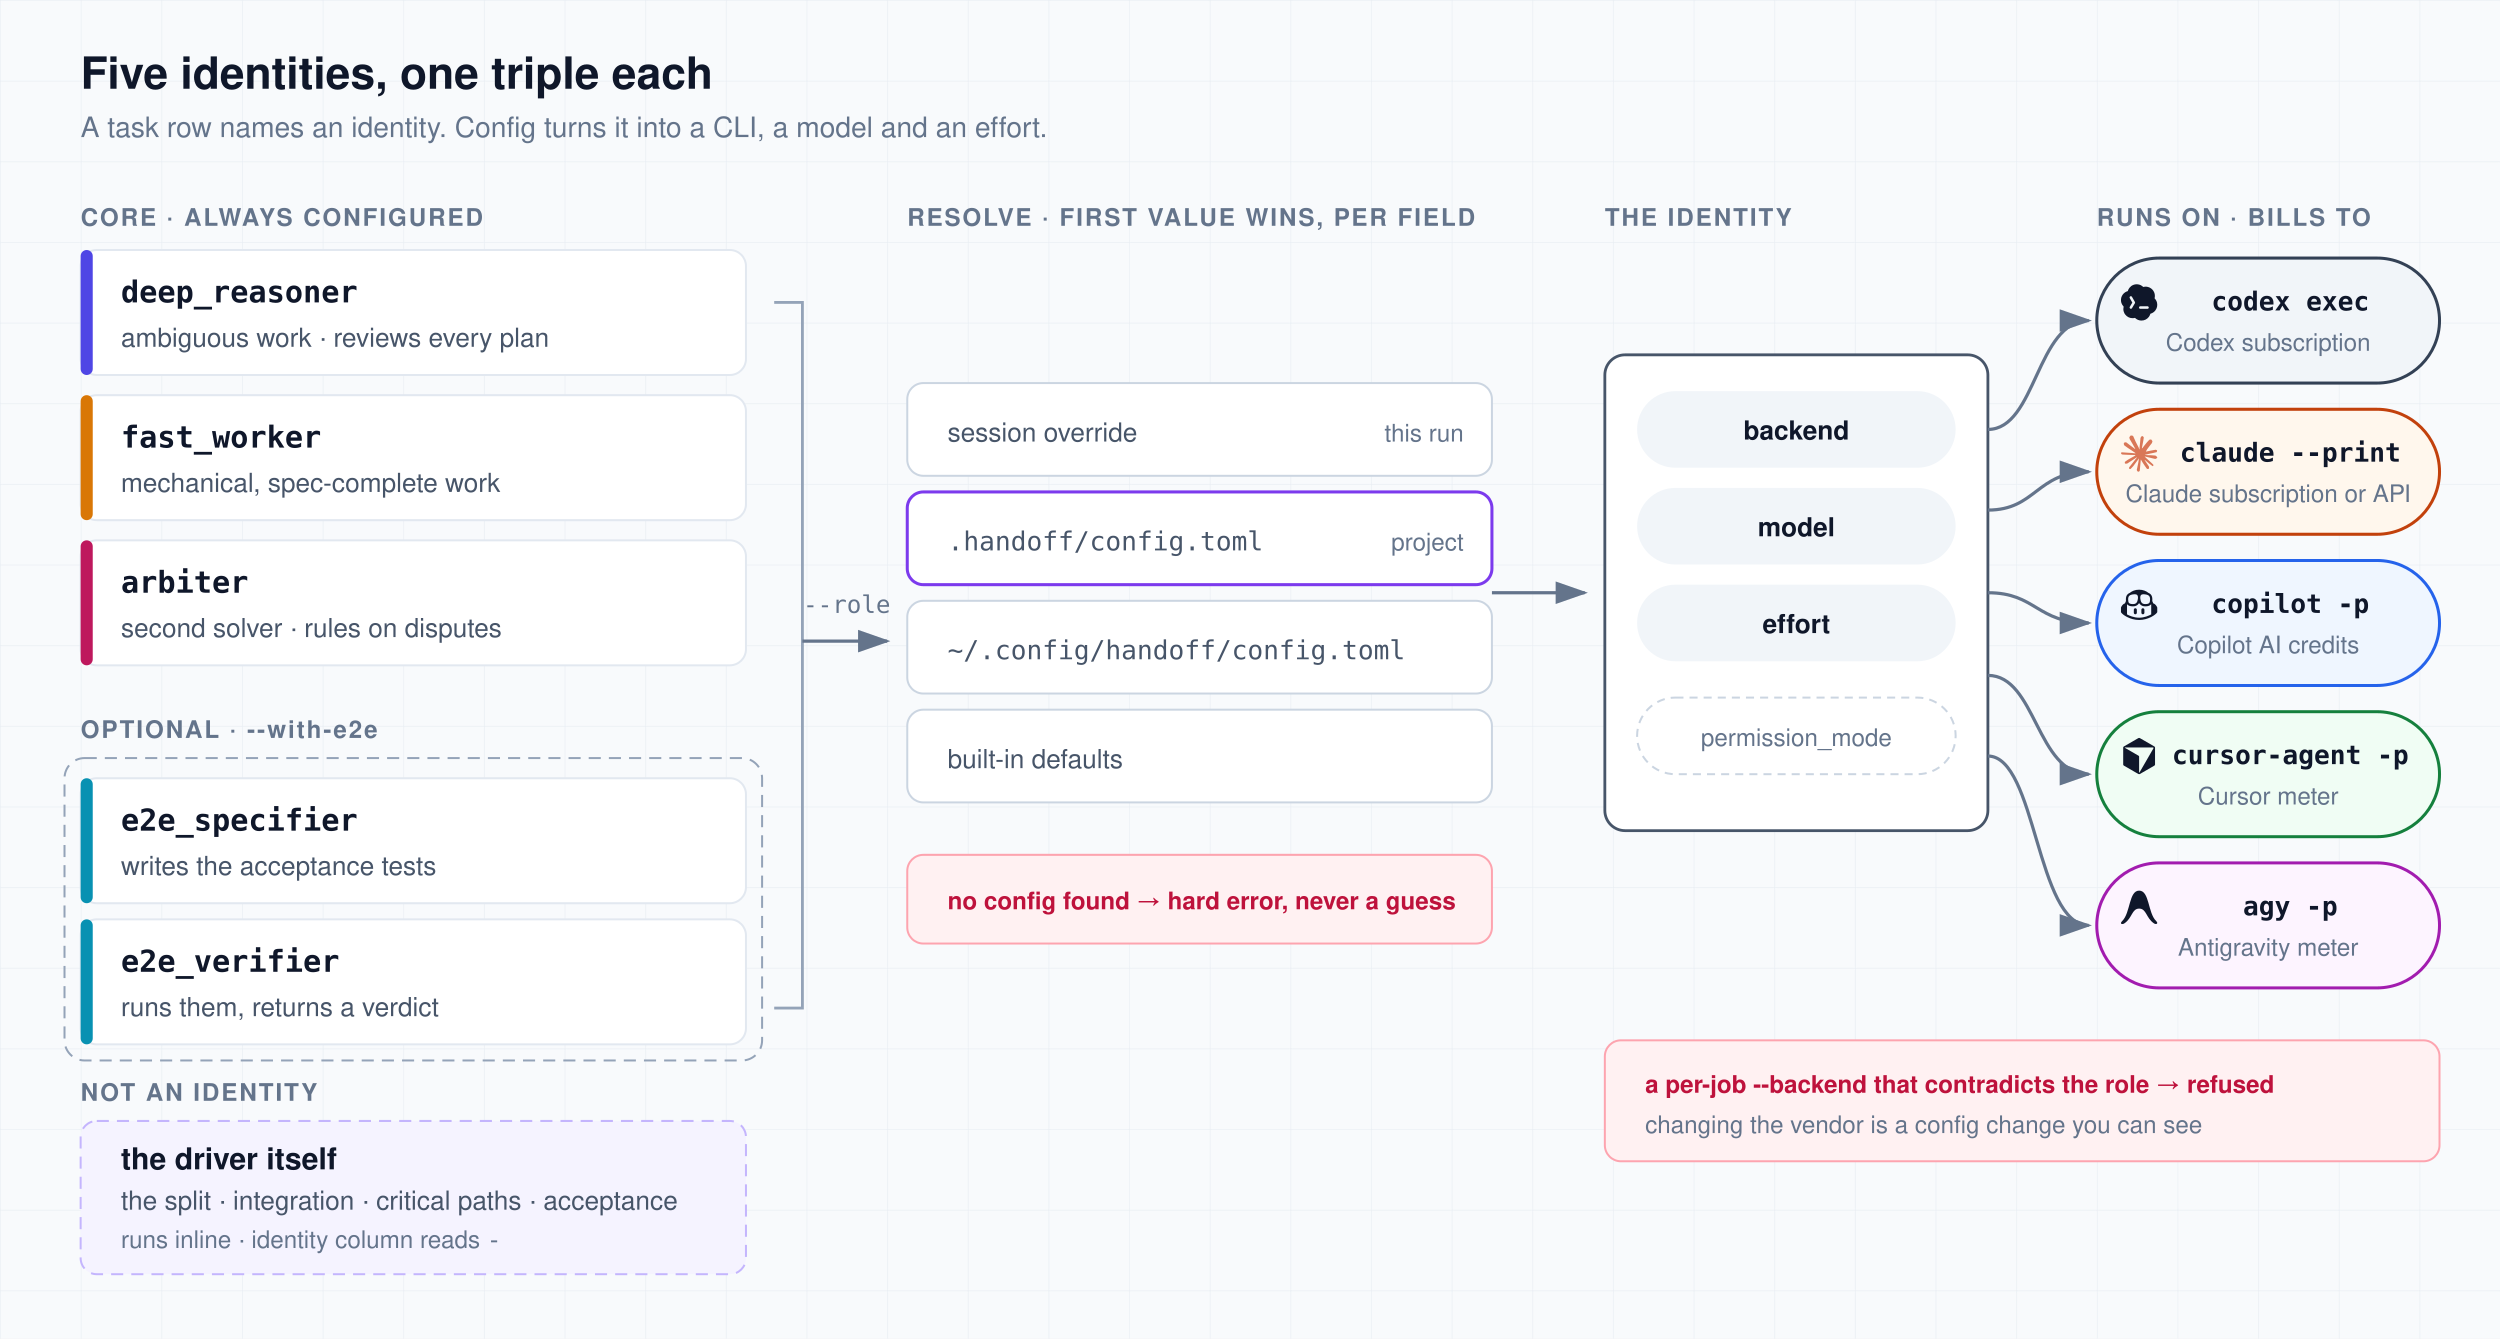
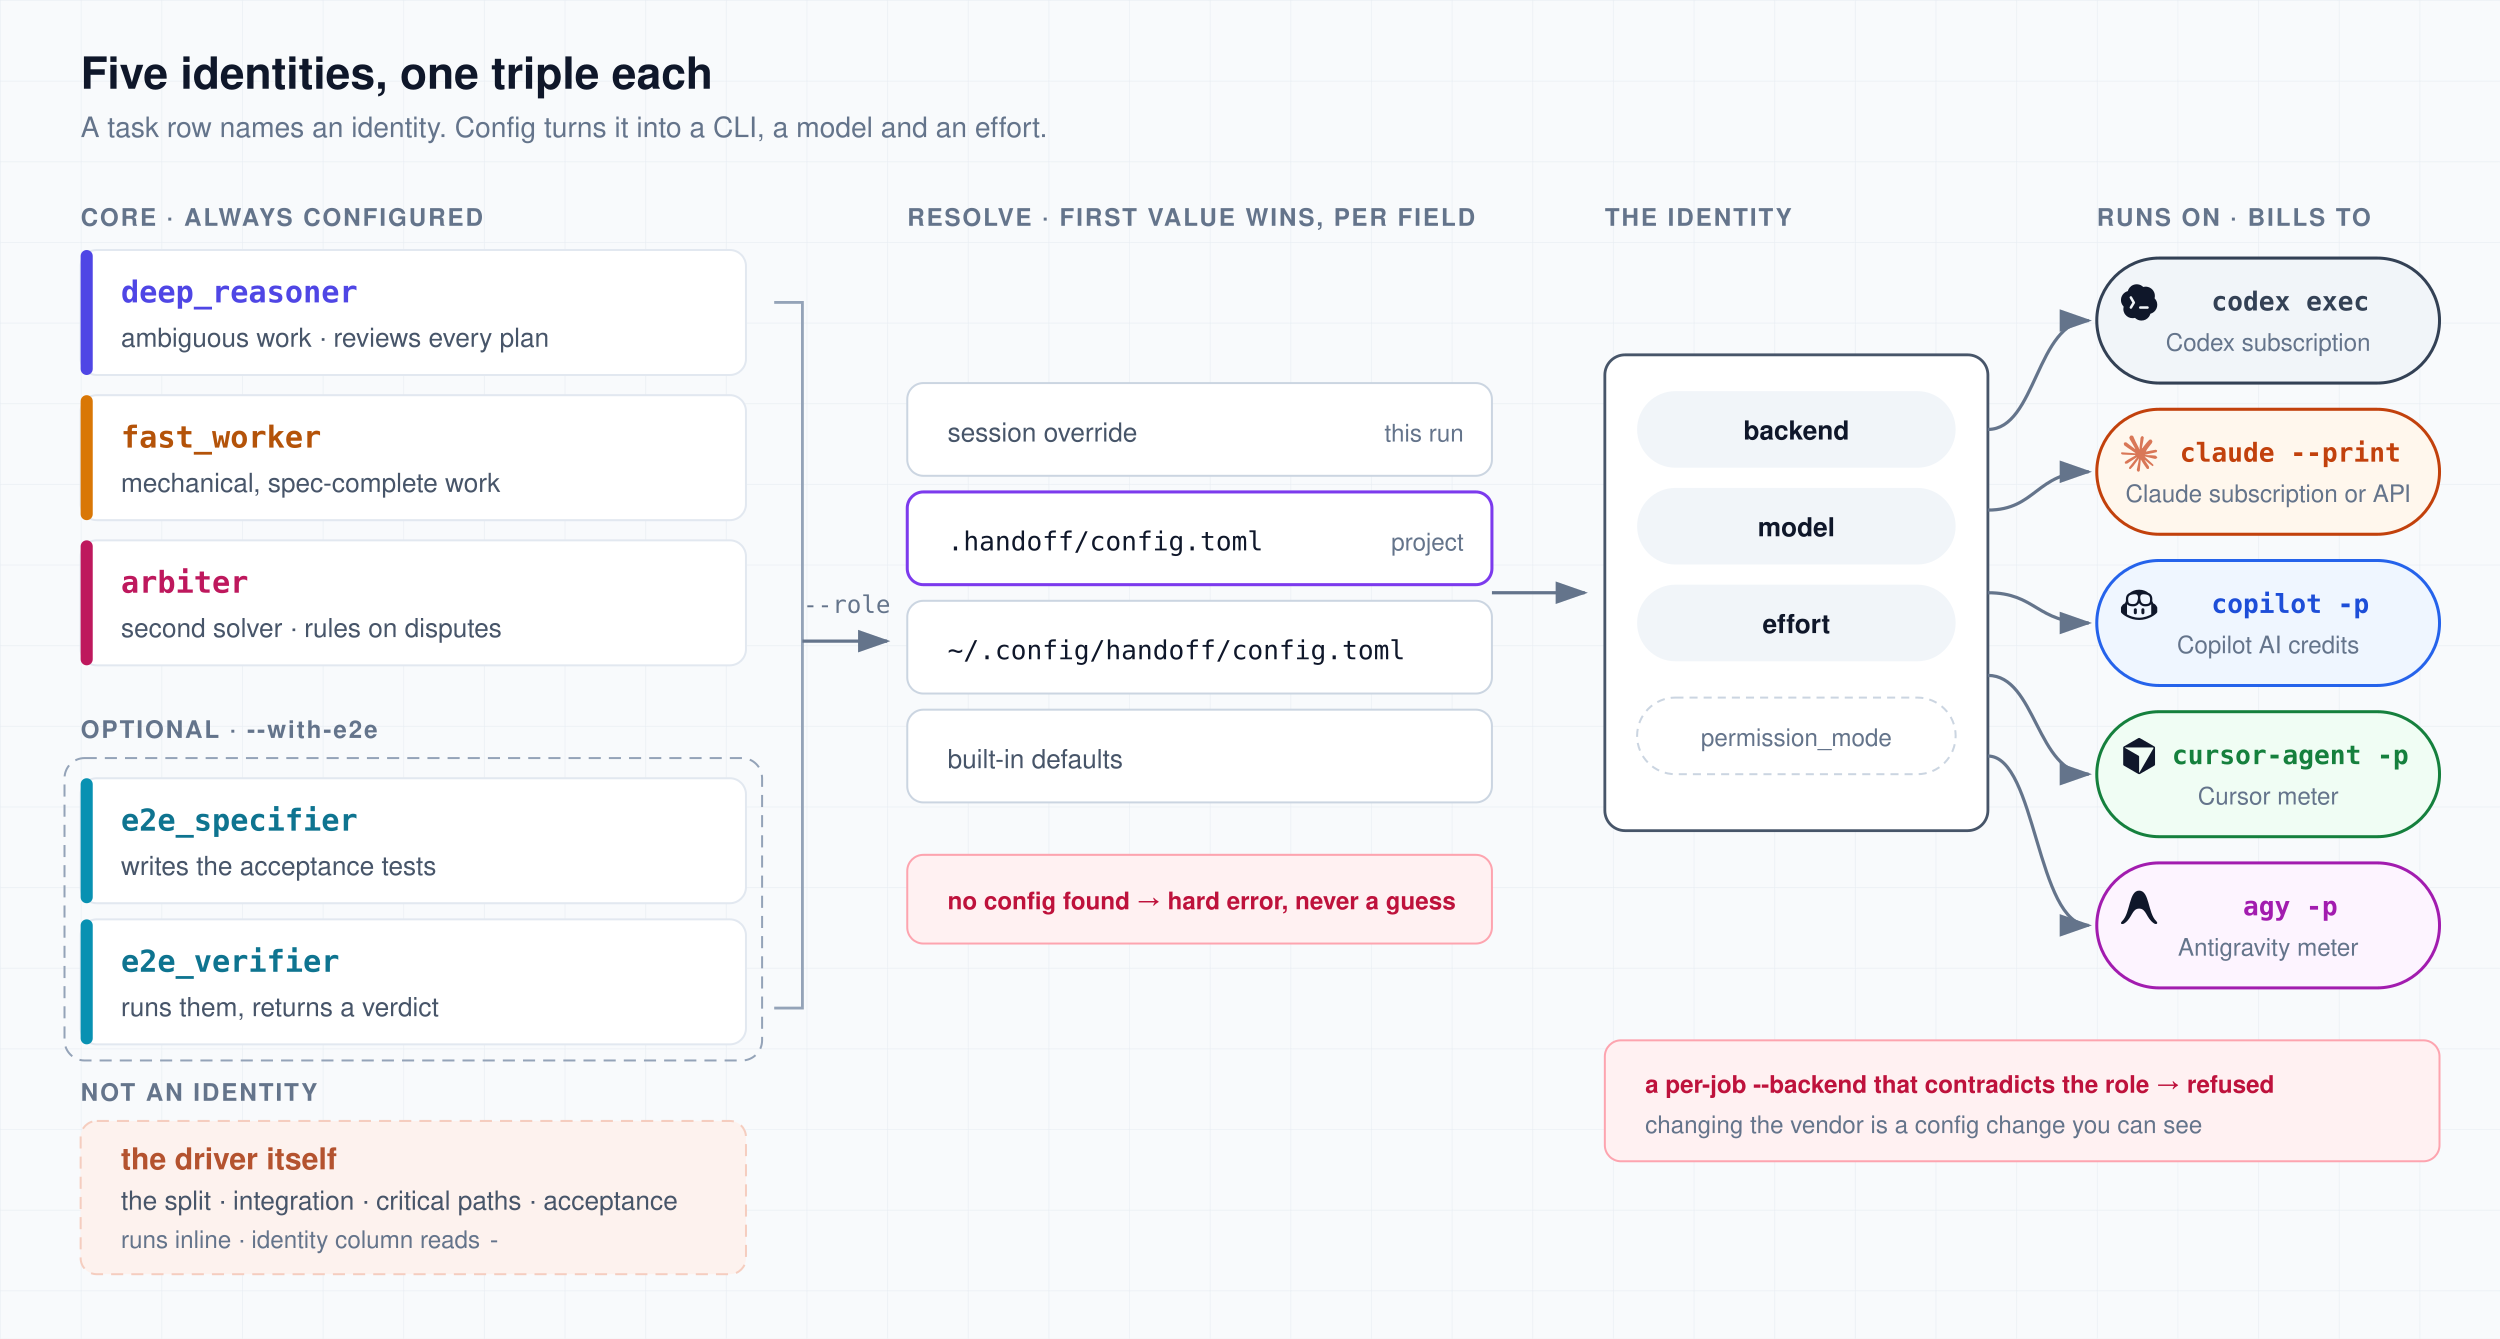
<svg xmlns="http://www.w3.org/2000/svg" viewBox="0 0 1240 664">
  <style>
    text { font-family: -apple-system, BlinkMacSystemFont, "Segoe UI", Helvetica, Arial, sans-serif; fill: #0f172a; }
    .m { font-family: "SF Mono", Menlo, Consolas, ui-monospace, monospace; }
    .title { font-size: 22px; font-weight: 700; }
    .sub { font-size: 14px; fill: #64748b; }
    .group { font-size: 12px; font-weight: 700; fill: #64748b; letter-spacing: 0.08em; }
    .name { font-size: 15px; font-weight: 700; }
    .line { font-size: 13px; fill: #475569; }
    .small { font-size: 12px; fill: #64748b; }
    .chip { font-size: 13px; font-weight: 600; }
    .stop { font-size: 12px; font-weight: 600; fill: #be123c; }
  </style>
  <defs>
    <pattern id="grid" width="40" height="40" patternUnits="userSpaceOnUse">
      <path d="M 40 0 L 0 0 0 40" fill="none" stroke="#e6ebf2" stroke-width="0.5" />
    </pattern>
    <marker id="arrow" markerWidth="10" markerHeight="7" refX="9" refY="3.5" orient="auto">
      <polygon points="0 0, 10 3.5, 0 7" fill="#64748b" />
    </marker>
    <symbol id="ic-codex" viewBox="0 0 24 24">
      <path fill-rule="evenodd" fill="#0f172a" d="M8.086.457a6.105 6.105 0 013.046-.415c1.333.153 2.521.72 3.564 1.7a.117.117 0 00.107.029c1.408-.346 2.762-.224 4.061.366l.063.03.154.076c1.357.703 2.33 1.77 2.918 3.198.278.679.418 1.388.421 2.126a5.655 5.655 0 01-.18 1.631.167.167 0 00.04.155 5.982 5.982 0 011.578 2.891c.385 1.901-.01 3.615-1.183 5.14l-.182.22a6.063 6.063 0 01-2.934 1.851.162.162 0 00-.108.102c-.255.736-.511 1.364-.987 1.992-1.199 1.582-2.962 2.462-4.948 2.451-1.583-.008-2.986-.587-4.21-1.736a.145.145 0 00-.14-.032c-.518.167-1.04.191-1.604.185a5.924 5.924 0 01-2.595-.622 6.058 6.058 0 01-2.146-1.781c-.203-.269-.404-.522-.551-.821a7.74 7.74 0 01-.495-1.283 6.11 6.11 0 01-.017-3.064.166.166 0 00.008-.074.115.115 0 00-.037-.064 5.958 5.958 0 01-1.38-2.202 5.196 5.196 0 01-.333-1.589 6.915 6.915 0 01.188-2.132c.45-1.484 1.309-2.648 2.577-3.493.282-.188.55-.334.802-.438.286-.12.573-.22.861-.304a.129.129 0 00.087-.087A6.016 6.016 0 015.635 2.31C6.315 1.464 7.132.846 8.086.457zm-.804 7.85a.848.848 0 00-1.473.842l1.694 2.965-1.688 2.848a.849.849 0 001.46.864l1.94-3.272a.849.849 0 00.007-.854l-1.94-3.393zm5.446 6.24a.849.849 0 000 1.695h4.848a.849.849 0 000-1.696h-4.848z" />
    </symbol>
    <symbol id="ic-claude" viewBox="0 0 24 24">
      <path fill-rule="evenodd" fill="#D97757" d="m4.714 15.956 4.717-2.647.079-.231-.079-.128h-.231l-.789-.049-2.696-.073-2.337-.097-2.265-.121-.571-.121-.534-.704.055-.352.48-.322.686.061 1.518.103 2.277.158 1.651.097 2.447.255h.389l.055-.158-.134-.097-.103-.097L6.973 9.836l-2.55-1.688-1.336-.971-.723-.492-.364-.461-.158-1.008.656-.723.88.061.225.061.892.686 1.906 1.475 2.489 1.834.364.303.146-.103.018-.073-.164-.273-1.354-2.447-1.445-2.489-.643-1.032-.17-.619c-.061-.255-.103-.467-.103-.729L6.287.134 6.7 0l.996.134.419.364.619 1.415 1.002 2.228 1.554 3.03.455.898.243.832.091.255h.158v-.146l.128-1.706.237-2.095.231-2.696.079-.759.376-.911.747-.492.583.279.48.686-.067.443-.285 1.852-.559 2.902-.364 1.943h.212l.243-.243.984-1.305 1.651-2.064.729-.82.85-.905.546-.431h1.032l.759 1.129-.34 1.166-1.062 1.348-.88 1.141-1.263 1.7-.789 1.36.073.109.188-.018 2.853-.607 1.542-.279 1.84-.316.832.389.091.395-.328.807-1.967.486-2.307.461-3.436.814-.043.03.049.061 1.548.146.662.036h1.621l3.018.225.789.522.474.638-.079.486-1.214.619-1.639-.389-3.825-.911-1.311-.328h-.182v.109l1.093 1.069 2.003 1.809 2.507 2.331.128.577-.322.455-.34-.049-2.204-1.657-.85-.747-1.925-1.621h-.128v.17l.443.65 2.344 3.521.121 1.081-.17.352-.607.212-.668-.121-1.372-1.925L14.38 17.959l-1.141-1.943-.14.079-.674 7.255-.316.37-.729.279-.607-.461-.322-.747.322-1.475.389-1.925.316-1.53.285-1.9.17-.631-.012-.043-.14.018-1.433 1.967-2.18 2.945-1.724 1.846-.413.164-.716-.37.067-.662.401-.589 2.386-3.036 1.439-1.882.929-1.087-.006-.158h-.055l-6.338 4.116-1.129.146-.486-.455.061-.747.231-.243 1.906-1.311Z" />
    </symbol>
    <symbol id="ic-copilot" viewBox="0 0 24 24">
      <path fill-rule="evenodd" fill="#0f172a" d="M23.922 16.997C23.061 18.492 18.063 22.02 12 22.02 5.937 22.02.939 18.492.078 16.997A.641.641 0 0 1 0 16.741v-2.869a.883.883 0 0 1 .053-.22c.372-.935 1.347-2.292 2.605-2.656.167-.429.414-1.055.644-1.517a10.098 10.098 0 0 1-.052-1.086c0-1.331.282-2.499 1.132-3.368.397-.406.89-.717 1.474-.952C7.255 2.937 9.248 1.98 11.978 1.98c2.731 0 4.767.957 6.166 2.093.584.235 1.077.546 1.474.952.85.869 1.132 2.037 1.132 3.368 0 .368-.014.733-.052 1.086.23.462.477 1.088.644 1.517 1.258.364 2.233 1.721 2.605 2.656a.841.841 0 0 1 .053.22v2.869a.641.641 0 0 1-.078.256Zm-11.75-5.992h-.344a4.359 4.359 0 0 1-.355.508c-.77.947-1.918 1.492-3.508 1.492-1.725 0-2.989-.359-3.782-1.259a2.137 2.137 0 0 1-.085-.104L4 11.746v6.585c1.435.779 4.514 2.179 8 2.179 3.486 0 6.565-1.4 8-2.179v-6.585l-.098-.104s-.033.045-.085.104c-.793.9-2.057 1.259-3.782 1.259-1.59 0-2.738-.545-3.508-1.492a4.359 4.359 0 0 1-.355-.508Zm2.328 3.25c.549 0 1 .451 1 1v2c0 .549-.451 1-1 1-.549 0-1-.451-1-1v-2c0-.549.451-1 1-1Zm-5 0c.549 0 1 .451 1 1v2c0 .549-.451 1-1 1-.549 0-1-.451-1-1v-2c0-.549.451-1 1-1Zm3.313-6.185c.136 1.057.403 1.913.878 2.497.442.544 1.134.938 2.344.938 1.573 0 2.292-.337 2.657-.751.384-.435.558-1.15.558-2.361 0-1.14-.243-1.847-.705-2.319-.477-.488-1.319-.862-2.824-1.025-1.487-.161-2.192.138-2.533.529-.269.307-.437.808-.438 1.578v.021c0 .265.021.562.063.893Zm-1.626 0c.042-.331.063-.628.063-.894v-.02c-.001-.77-.169-1.271-.438-1.578-.341-.391-1.046-.69-2.533-.529-1.505.163-2.347.537-2.824 1.025-.462.472-.705 1.179-.705 2.319 0 1.211.175 1.926.558 2.361.365.414 1.084.751 2.657.751 1.21 0 1.902-.394 2.344-.938.475-.584.742-1.44.878-2.497Z" />
    </symbol>
    <symbol id="ic-cursor" viewBox="0 0 24 24">
      <path fill-rule="evenodd" fill="#0f172a" d="M11.503.131 1.891 5.678a.84.84 0 0 0-.42.726v11.188c0 .3.162.575.42.724l9.609 5.55a1 1 0 0 0 .998 0l9.61-5.55a.84.84 0 0 0 .42-.724V6.404a.84.84 0 0 0-.42-.726L12.497.131a1.01 1.01 0 0 0-.996 0M2.657 6.338h18.55c.263 0 .43.287.297.515L12.23 22.918c-.062.107-.229.064-.229-.06V12.335a.59.59 0 0 0-.295-.51l-9.11-5.257c-.109-.063-.064-.23.061-.23" />
    </symbol>
    <symbol id="ic-antigravity" viewBox="0 0 24 24">
      <path fill-rule="evenodd" fill="#0f172a" d="M21.751 22.607c1.34 1.005 3.35.335 1.508-1.508C17.73 15.74 18.904 1 12.037 1 5.17 1 6.342 15.74.815 21.1c-2.01 2.009.167 2.511 1.507 1.506 5.192-3.517 4.857-9.714 9.715-9.714 4.857 0 4.522 6.197 9.714 9.715z" />
    </symbol>
  </defs>
  <rect width="1240" height="664" fill="#f8fafc" />
  <rect width="1240" height="664" fill="url(#grid)" />
  <text x="40" y="44" class="title">Five identities, one triple each</text>
  <text x="40" y="68" class="sub">A task row names an identity. Config turns it into a CLI, a model and an effort.</text>
  <text x="40" y="112" class="group">CORE · ALWAYS CONFIGURED</text>
  <rect x="40" y="124" width="330" height="62" rx="8" fill="#ffffff" stroke="#e2e8f0" />
  <rect x="40" y="124" width="6" height="62" rx="3" fill="#4f46e5" />
-   <text x="60" y="150" class="name m" fill="#4f46e5">deep_reasoner</text>
+   <text x="60" y="150" class="name m" style="fill:#4f46e5">deep_reasoner</text>
  <text x="60" y="172" class="line">ambiguous work · reviews every plan</text>
  <rect x="40" y="196" width="330" height="62" rx="8" fill="#ffffff" stroke="#e2e8f0" />
  <rect x="40" y="196" width="6" height="62" rx="3" fill="#d97706" />
-   <text x="60" y="222" class="name m" fill="#b45309">fast_worker</text>
+   <text x="60" y="222" class="name m" style="fill:#b45309">fast_worker</text>
  <text x="60" y="244" class="line">mechanical, spec-complete work</text>
  <rect x="40" y="268" width="330" height="62" rx="8" fill="#ffffff" stroke="#e2e8f0" />
  <rect x="40" y="268" width="6" height="62" rx="3" fill="#be185d" />
-   <text x="60" y="294" class="name m" fill="#be185d">arbiter</text>
+   <text x="60" y="294" class="name m" style="fill:#be185d">arbiter</text>
  <text x="60" y="316" class="line">second solver · rules on disputes</text>
  <text x="40" y="366" class="group">OPTIONAL · --with-e2e</text>
  <rect x="32" y="376" width="346" height="150" rx="10" fill="none" stroke="#94a3b8" stroke-dasharray="6,4" />
  <rect x="40" y="386" width="330" height="62" rx="8" fill="#ffffff" stroke="#e2e8f0" />
  <rect x="40" y="386" width="6" height="62" rx="3" fill="#0891b2" />
-   <text x="60" y="412" class="name m" fill="#0e7490">e2e_specifier</text>
+   <text x="60" y="412" class="name m" style="fill:#0e7490">e2e_specifier</text>
  <text x="60" y="434" class="line">writes the acceptance tests</text>
  <rect x="40" y="456" width="330" height="62" rx="8" fill="#ffffff" stroke="#e2e8f0" />
  <rect x="40" y="456" width="6" height="62" rx="3" fill="#0891b2" />
-   <text x="60" y="482" class="name m" fill="#0e7490">e2e_verifier</text>
+   <text x="60" y="482" class="name m" style="fill:#0e7490">e2e_verifier</text>
  <text x="60" y="504" class="line">runs them, returns a verdict</text>
  <text x="40" y="546" class="group">NOT AN IDENTITY</text>
-   <rect x="40" y="556" width="330" height="76" rx="8" fill="#f5f3ff" stroke="#c4b5fd" stroke-dasharray="6,4" />
-   <text x="60" y="580" class="name" fill="#6d28d9">the driver itself</text>
+   <rect x="40" y="556" width="330" height="76" rx="8" fill="#fdf2ee" stroke="#f5cdbf" stroke-dasharray="6,4" />
+   <text x="60" y="580" class="name" style="fill:#b4532f">the driver itself</text>
  <text x="60" y="600" class="line">the split · integration · critical paths · acceptance</text>
  <text x="60" y="619" class="small">runs inline · identity column reads <tspan class="m">-</tspan>
  </text>
  <path d="M 384 150 H 398 V 500 H 384" fill="none" stroke="#94a3b8" stroke-width="1.4" />
  <line x1="398" y1="318" x2="440" y2="318" stroke="#64748b" stroke-width="1.6" marker-end="url(#arrow)" />
  <text x="420" y="304" class="small m" text-anchor="middle">--role</text>
  <text x="450" y="112" class="group">RESOLVE · FIRST VALUE WINS, PER FIELD</text>
  <rect x="450" y="190" width="290" height="46" rx="8" fill="#ffffff" stroke="#cbd5e1" />
  <text x="470" y="219" class="line">session override</text>
  <rect x="450" y="244" width="290" height="46" rx="8" fill="#ffffff" stroke="#7c3aed" stroke-width="1.5" />
-   <text x="470" y="273" class="line m" fill="#0f172a">.handoff/config.toml</text>
+   <text x="470" y="273" class="line m" style="fill:#0f172a">.handoff/config.toml</text>
  <rect x="450" y="298" width="290" height="46" rx="8" fill="#ffffff" stroke="#cbd5e1" />
-   <text x="470" y="327" class="line m" fill="#0f172a">~/.config/handoff/config.toml</text>
+   <text x="470" y="327" class="line m" style="fill:#0f172a">~/.config/handoff/config.toml</text>
  <rect x="450" y="352" width="290" height="46" rx="8" fill="#ffffff" stroke="#cbd5e1" />
  <text x="470" y="381" class="line">built-in defaults</text>
  <text x="726" y="273" class="small" text-anchor="end">project</text>
  <text x="726" y="219" class="small" text-anchor="end">this run</text>
  <rect x="450" y="424" width="290" height="44" rx="8" fill="#fff1f2" stroke="#fda4af" />
  <text x="470" y="451" class="stop">no config found → hard error, never a guess</text>
  <line x1="740" y1="294" x2="786" y2="294" stroke="#64748b" stroke-width="1.6" marker-end="url(#arrow)" />
  <text x="796" y="112" class="group">THE IDENTITY</text>
  <rect x="796" y="176" width="190" height="236" rx="10" fill="#ffffff" stroke="#475569" stroke-width="1.4" />
  <rect x="812" y="194" width="158" height="38" rx="19" fill="#f1f5f9" />
  <text x="891" y="218" class="chip" text-anchor="middle">backend</text>
  <rect x="812" y="242" width="158" height="38" rx="19" fill="#f1f5f9" />
  <text x="891" y="266" class="chip" text-anchor="middle">model</text>
  <rect x="812" y="290" width="158" height="38" rx="19" fill="#f1f5f9" />
  <text x="891" y="314" class="chip" text-anchor="middle">effort</text>
  <rect x="812" y="346" width="158" height="38" rx="19" fill="#ffffff" stroke="#cbd5e1" stroke-dasharray="4,3" />
  <text x="891" y="370" class="small" text-anchor="middle">permission_mode</text>
  <path d="M 986 213 C 1010 213, 1010 159, 1036 159" fill="none" stroke="#64748b" stroke-width="1.6" marker-end="url(#arrow)" />
  <path d="M 986 253 C 1010 253, 1010 234, 1036 234" fill="none" stroke="#64748b" stroke-width="1.6" marker-end="url(#arrow)" />
  <path d="M 986 294 C 1010 294, 1010 309, 1036 309" fill="none" stroke="#64748b" stroke-width="1.6" marker-end="url(#arrow)" />
  <path d="M 986 335 C 1010 335, 1010 384, 1036 384" fill="none" stroke="#64748b" stroke-width="1.6" marker-end="url(#arrow)" />
  <path d="M 986 375 C 1010 375, 1010 459, 1036 459" fill="none" stroke="#64748b" stroke-width="1.6" marker-end="url(#arrow)" />
  <text x="1040" y="112" class="group">RUNS ON · BILLS TO</text>
  <rect x="1040" y="128" width="170" height="62" rx="31" fill="#f1f5f9" stroke="#334155" stroke-width="1.5" />
  <use href="#ic-codex" x="1052" y="141" width="18" height="18" />
-   <text x="1136" y="154" class="chip m" fill="#334155" text-anchor="middle">codex exec</text>
+   <text x="1136" y="154" class="chip m" style="fill:#334155" text-anchor="middle">codex exec</text>
  <text x="1125" y="174" class="small" text-anchor="middle">Codex subscription</text>
  <rect x="1040" y="203" width="170" height="62" rx="31" fill="#fff7ed" stroke="#c2410c" stroke-width="1.5" />
  <use href="#ic-claude" x="1052" y="216" width="18" height="18" />
-   <text x="1136" y="229" class="chip m" fill="#c2410c" text-anchor="middle">claude --print</text>
+   <text x="1136" y="229" class="chip m" style="fill:#c2410c" text-anchor="middle">claude --print</text>
  <text x="1125" y="249" class="small" font-size="11" text-anchor="middle">Claude subscription or API</text>
  <rect x="1040" y="278" width="170" height="62" rx="31" fill="#eff6ff" stroke="#2563eb" stroke-width="1.5" />
  <use href="#ic-copilot" x="1052" y="291" width="18" height="18" />
-   <text x="1136" y="304" class="chip m" fill="#1d4ed8" text-anchor="middle">copilot -p</text>
+   <text x="1136" y="304" class="chip m" style="fill:#1d4ed8" text-anchor="middle">copilot -p</text>
  <text x="1125" y="324" class="small" text-anchor="middle">Copilot AI credits</text>
  <rect x="1040" y="353" width="170" height="62" rx="31" fill="#f0fdf4" stroke="#15803d" stroke-width="1.5" />
  <use href="#ic-cursor" x="1052" y="366" width="18" height="18" />
-   <text x="1136" y="379" class="chip m" fill="#15803d" text-anchor="middle">cursor-agent -p</text>
+   <text x="1136" y="379" class="chip m" style="fill:#15803d" text-anchor="middle">cursor-agent -p</text>
  <text x="1125" y="399" class="small" text-anchor="middle">Cursor meter</text>
  <rect x="1040" y="428" width="170" height="62" rx="31" fill="#fdf4ff" stroke="#a21caf" stroke-width="1.5" />
  <use href="#ic-antigravity" x="1052" y="441" width="18" height="18" />
-   <text x="1136" y="454" class="chip m" fill="#a21caf" text-anchor="middle">agy -p</text>
+   <text x="1136" y="454" class="chip m" style="fill:#a21caf" text-anchor="middle">agy -p</text>
  <text x="1125" y="474" class="small" text-anchor="middle">Antigravity meter</text>
  <rect x="796" y="516" width="414" height="60" rx="8" fill="#fff1f2" stroke="#fda4af" />
  <text x="816" y="542" class="stop">a per-job --backend that contradicts the role → refused</text>
  <text x="816" y="562" class="small">changing the vendor is a config change you can see</text>
</svg>
